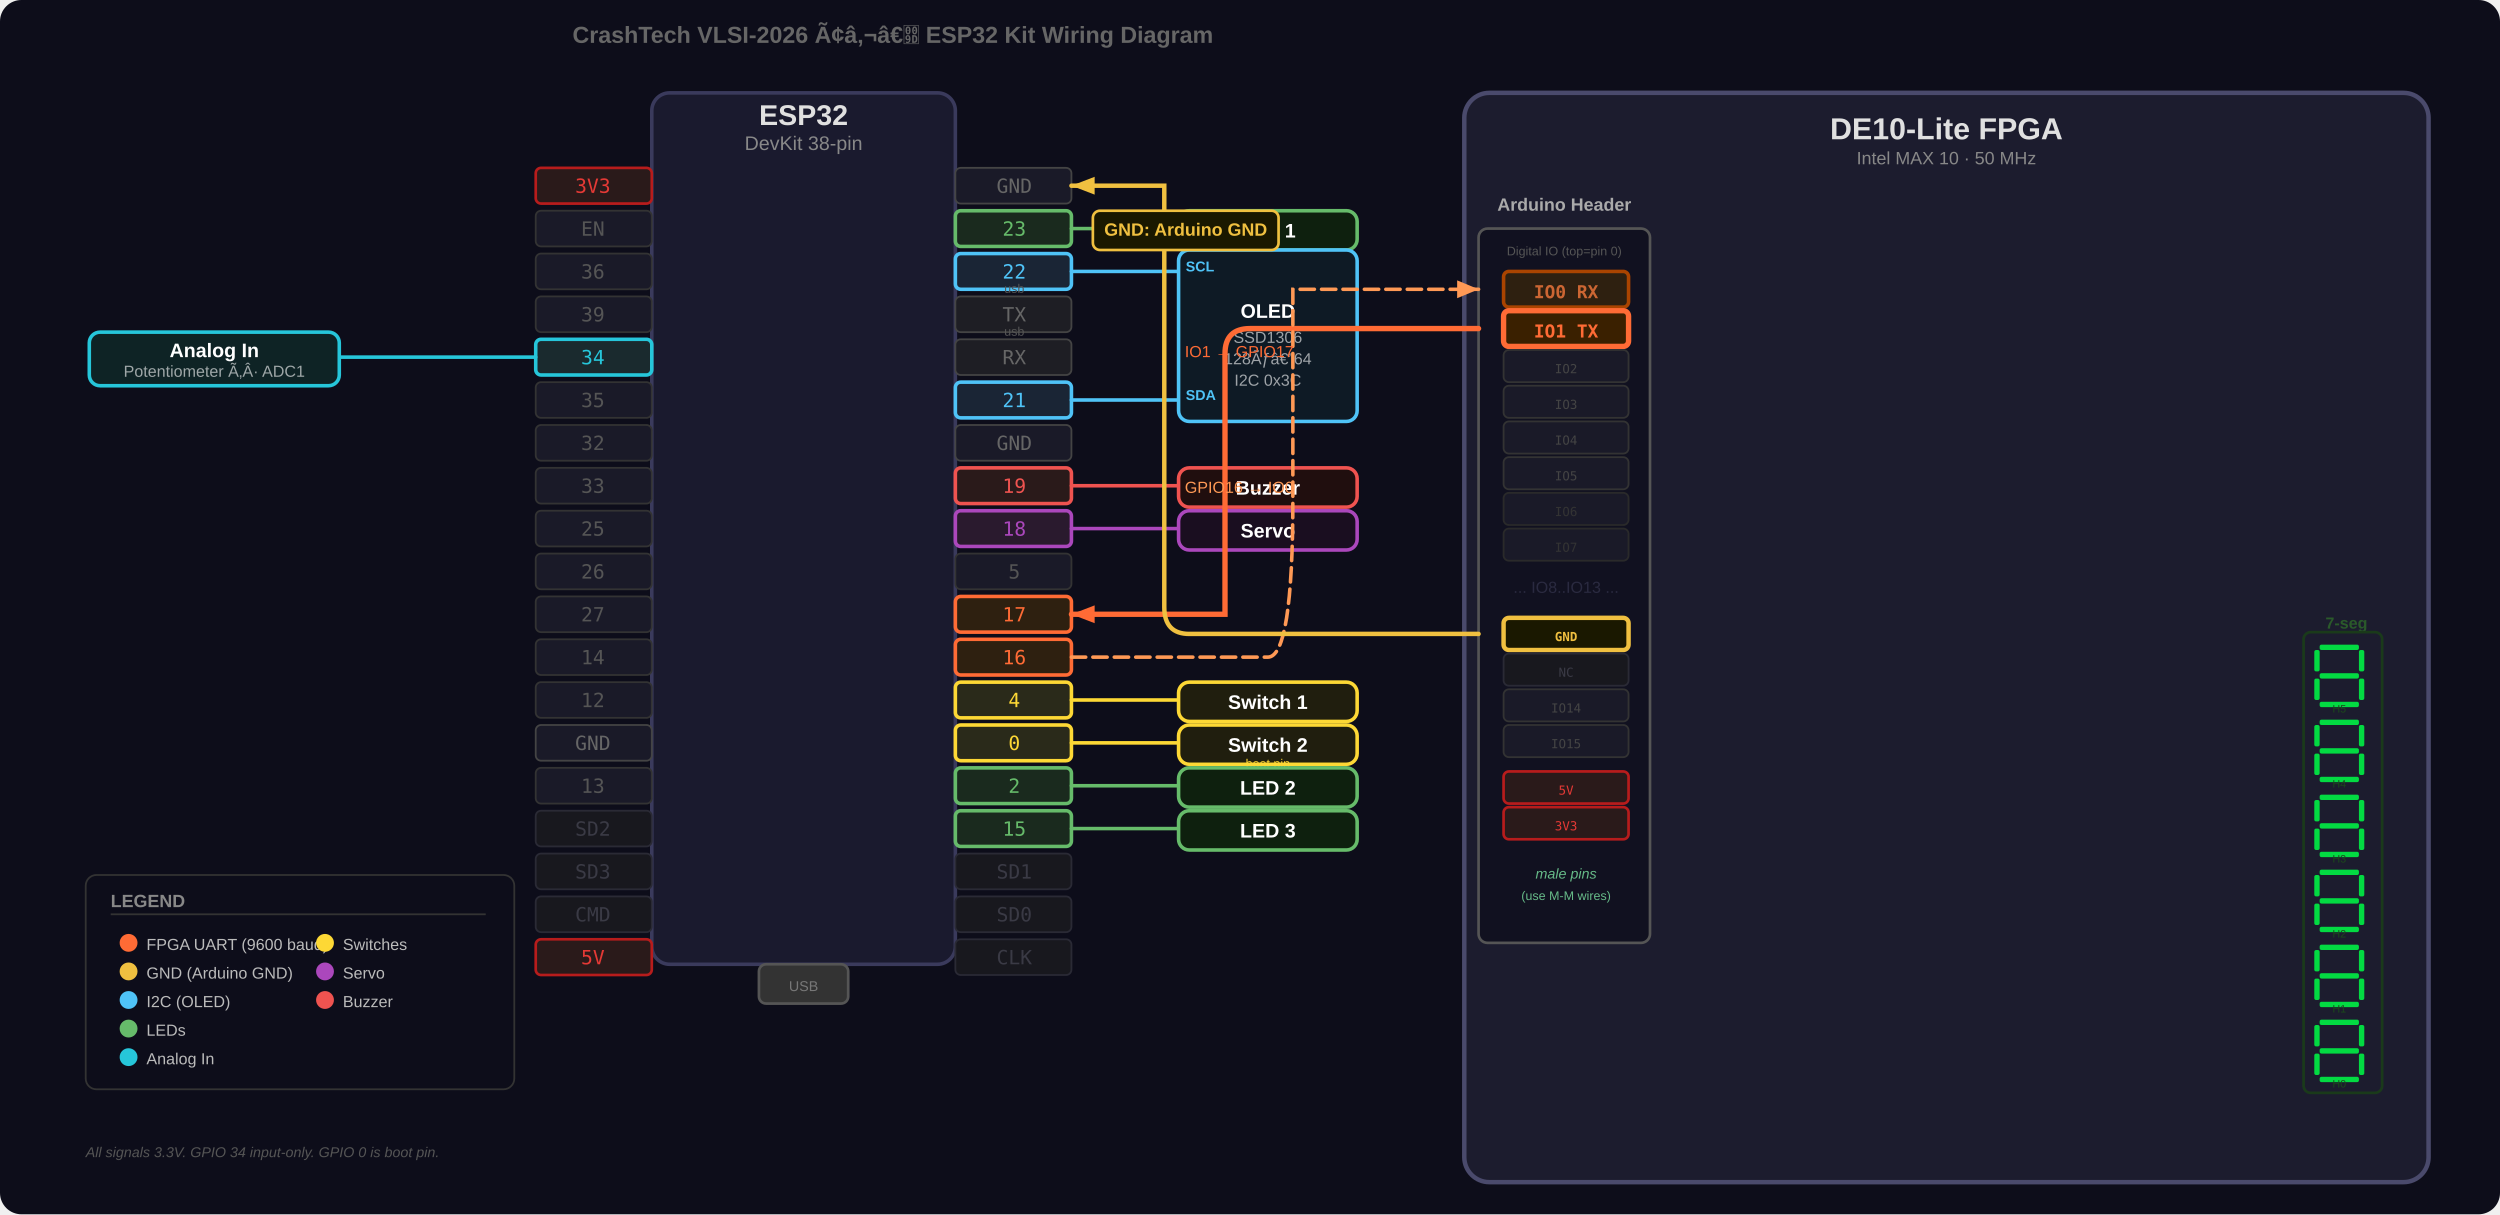
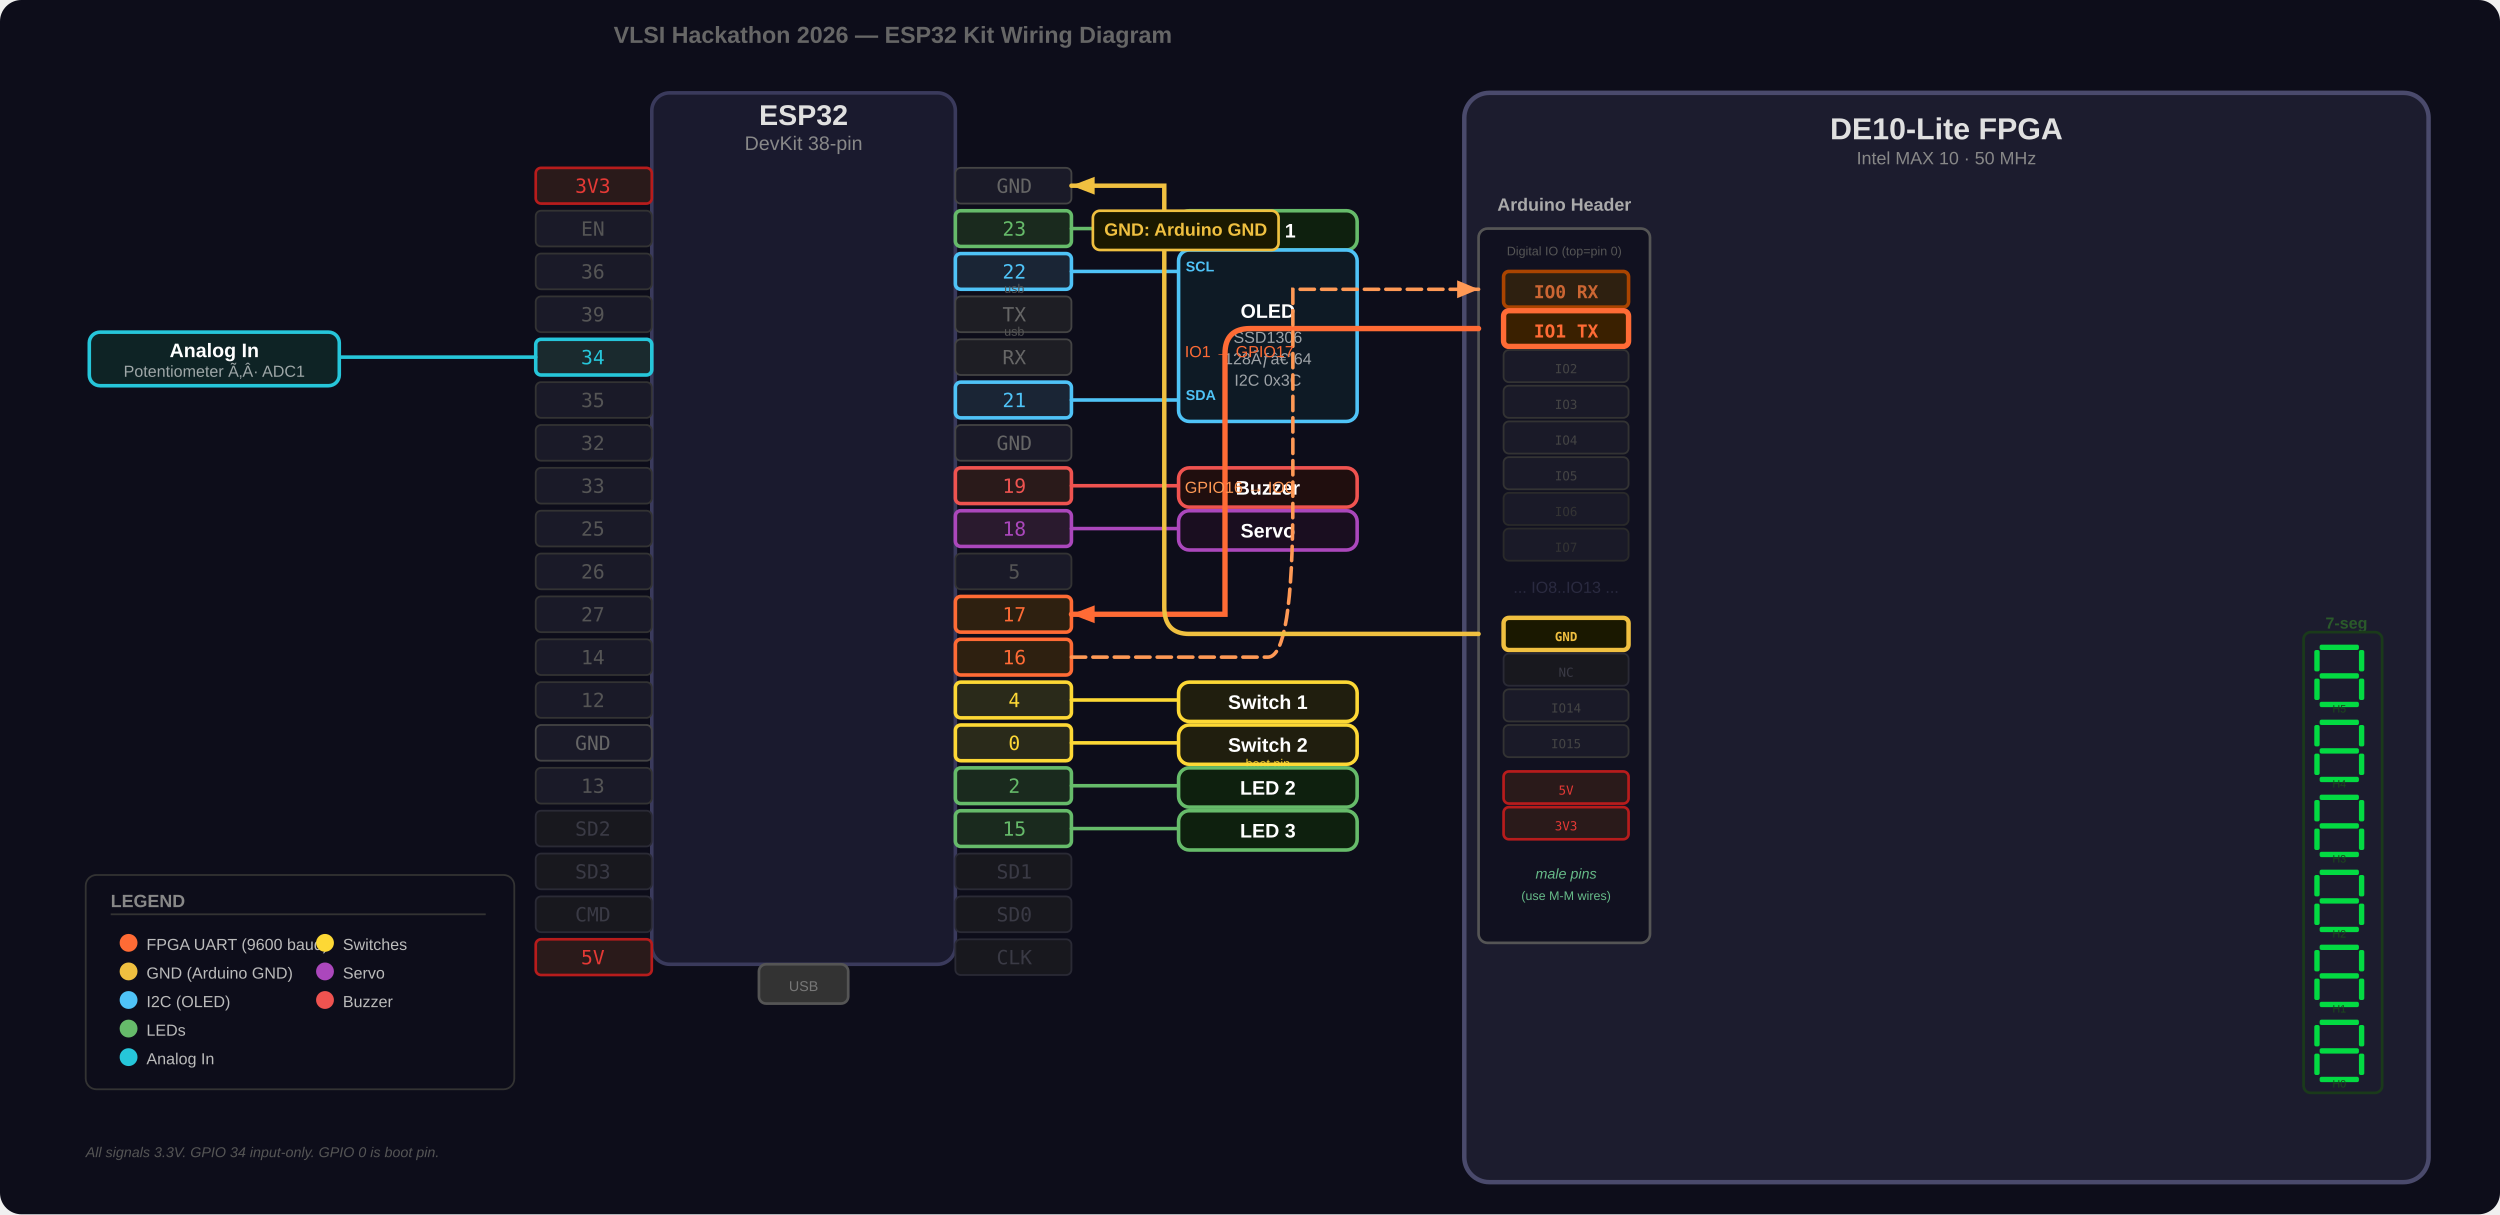
<svg xmlns="http://www.w3.org/2000/svg" viewBox="0 0 1400 680" width="1400" height="680" font-family="'Segoe UI', Arial, sans-serif">
  <defs>
    <style>
      .pu { fill: #1a1a28; stroke: #333; stroke-width: 1; rx: 3; }
      .pt { font-size: 11px; font-family: 'Fira Code','Cascadia Code', monospace; text-anchor: middle; }
      .pw { fill: none; stroke-width: 2; stroke-linecap: round; }
      .pb { rx: 6; stroke-width: 2; }
      .pl { fill: #fff; font-size: 11px; font-weight: 600; text-anchor: middle; }
      .ps { fill: rgba(255,255,255,0.6); font-size: 9px; text-anchor: middle; }
    </style>
  </defs>
  <rect width="1400" height="680" fill="#0d0d1a" rx="12" />
-   <text fill="#666" font-size="13" font-weight="600" x="500" y="24" text-anchor="middle">CrashTech VLSI-2026 Ã¢â‚¬â€ ESP32 Kit Wiring Diagram</text>
+   <text fill="#666" font-size="13" font-weight="600" x="500" y="24" text-anchor="middle">VLSI Hackathon 2026 — ESP32 Kit Wiring Diagram</text>
  <rect x="365" y="52" width="170" height="488" fill="#1a1a2e" stroke="#3a3a5c" stroke-width="2" rx="10" />
  <text fill="#e0e0e0" font-size="16" font-weight="700" text-anchor="middle" x="450" y="70">ESP32</text>
  <text fill="#888" font-size="11" text-anchor="middle" x="450" y="84">DevKit 38-pin</text>
  <rect x="425" y="540" width="50" height="22" fill="#333" stroke="#555" stroke-width="1.5" rx="4" />
  <text fill="#777" font-size="8" text-anchor="middle" x="450" y="555">USB</text>
  <rect x="300" y="94" width="65" height="20" fill="#2a1a1a" stroke="#b71c1c" stroke-width="1.5" rx="3" />
  <text class="pt" x="332" y="108" fill="#e53935">3V3</text>
  <rect class="pu" x="300" y="118" width="65" height="20" />
  <text class="pt" x="332" y="132" fill="#555">EN</text>
  <rect class="pu" x="300" y="142" width="65" height="20" />
  <text class="pt" x="332" y="156" fill="#555">36</text>
  <rect class="pu" x="300" y="166" width="65" height="20" />
  <text class="pt" x="332" y="180" fill="#555">39</text>
  <rect x="300" y="190" width="65" height="20" fill="#1a2a2e" stroke="#26c6da" stroke-width="2" rx="3" />
  <text class="pt" x="332" y="204" fill="#26c6da">34</text>
  <rect class="pu" x="300" y="214" width="65" height="20" />
  <text class="pt" x="332" y="228" fill="#555">35</text>
  <rect class="pu" x="300" y="238" width="65" height="20" />
  <text class="pt" x="332" y="252" fill="#555">32</text>
  <rect class="pu" x="300" y="262" width="65" height="20" />
  <text class="pt" x="332" y="276" fill="#555">33</text>
  <rect class="pu" x="300" y="286" width="65" height="20" />
  <text class="pt" x="332" y="300" fill="#555">25</text>
  <rect class="pu" x="300" y="310" width="65" height="20" />
  <text class="pt" x="332" y="324" fill="#555">26</text>
  <rect class="pu" x="300" y="334" width="65" height="20" />
  <text class="pt" x="332" y="348" fill="#555">27</text>
  <rect class="pu" x="300" y="358" width="65" height="20" />
  <text class="pt" x="332" y="372" fill="#555">14</text>
  <rect class="pu" x="300" y="382" width="65" height="20" />
  <text class="pt" x="332" y="396" fill="#555">12</text>
  <rect x="300" y="406" width="65" height="20" fill="#1a1a28" stroke="#444" stroke-width="1" rx="3" />
  <text class="pt" x="332" y="420" fill="#666">GND</text>
  <rect class="pu" x="300" y="430" width="65" height="20" />
  <text class="pt" x="332" y="444" fill="#555">13</text>
  <rect x="300" y="454" width="65" height="20" fill="#18181e" stroke="#2a2a35" stroke-width="1" rx="3" />
  <text class="pt" x="332" y="468" fill="#3a3a45">SD2</text>
  <rect x="300" y="478" width="65" height="20" fill="#18181e" stroke="#2a2a35" stroke-width="1" rx="3" />
  <text class="pt" x="332" y="492" fill="#3a3a45">SD3</text>
  <rect x="300" y="502" width="65" height="20" fill="#18181e" stroke="#2a2a35" stroke-width="1" rx="3" />
  <text class="pt" x="332" y="516" fill="#3a3a45">CMD</text>
  <rect x="300" y="526" width="65" height="20" fill="#2a1a1a" stroke="#b71c1c" stroke-width="1.5" rx="3" />
  <text class="pt" x="332" y="540" fill="#e53935">5V</text>
  <rect x="535" y="94" width="65" height="20" fill="#1a1a28" stroke="#444" stroke-width="1" rx="3" />
  <text class="pt" x="568" y="108" fill="#666">GND</text>
  <rect x="535" y="118" width="65" height="20" fill="#1a2a1e" stroke="#66bb6a" stroke-width="2" rx="3" />
  <text class="pt" x="568" y="132" fill="#66bb6a">23</text>
  <rect x="535" y="142" width="65" height="20" fill="#1a2535" stroke="#4fc3f7" stroke-width="2" rx="3" />
  <text class="pt" x="568" y="156" fill="#4fc3f7">22</text>
  <rect x="535" y="166" width="65" height="20" fill="#1e1e24" stroke="#444" stroke-width="1" rx="3" />
  <text class="pt" x="568" y="180" fill="#666">TX</text>
  <text font-size="7" fill="#555" x="568" y="164" text-anchor="middle">usb</text>
  <rect x="535" y="190" width="65" height="20" fill="#1e1e24" stroke="#444" stroke-width="1" rx="3" />
  <text class="pt" x="568" y="204" fill="#666">RX</text>
  <text font-size="7" fill="#555" x="568" y="188" text-anchor="middle">usb</text>
  <rect x="535" y="214" width="65" height="20" fill="#1a2535" stroke="#4fc3f7" stroke-width="2" rx="3" />
  <text class="pt" x="568" y="228" fill="#4fc3f7">21</text>
  <rect x="535" y="238" width="65" height="20" fill="#1a1a28" stroke="#444" stroke-width="1" rx="3" />
  <text class="pt" x="568" y="252" fill="#666">GND</text>
  <rect x="535" y="262" width="65" height="20" fill="#2a1a1a" stroke="#ef5350" stroke-width="2" rx="3" />
  <text class="pt" x="568" y="276" fill="#ef5350">19</text>
  <rect x="535" y="286" width="65" height="20" fill="#2a1a2e" stroke="#ab47bc" stroke-width="2" rx="3" />
  <text class="pt" x="568" y="300" fill="#ab47bc">18</text>
  <rect class="pu" x="535" y="310" width="65" height="20" />
  <text class="pt" x="568" y="324" fill="#555">5</text>
  <rect x="535" y="334" width="65" height="20" fill="#2e2010" stroke="#ff6b35" stroke-width="2" rx="3" />
  <text class="pt" x="568" y="348" fill="#ff6b35">17</text>
  <rect x="535" y="358" width="65" height="20" fill="#2e2010" stroke="#ff6b35" stroke-width="2" rx="3" />
  <text class="pt" x="568" y="372" fill="#ff6b35">16</text>
  <rect x="535" y="382" width="65" height="20" fill="#2a2a1a" stroke="#fdd835" stroke-width="2" rx="3" />
  <text class="pt" x="568" y="396" fill="#fdd835">4</text>
  <rect x="535" y="406" width="65" height="20" fill="#2a2a1a" stroke="#fdd835" stroke-width="2" rx="3" />
  <text class="pt" x="568" y="420" fill="#fdd835">0</text>
  <rect x="535" y="430" width="65" height="20" fill="#1a2a1e" stroke="#66bb6a" stroke-width="2" rx="3" />
  <text class="pt" x="568" y="444" fill="#66bb6a">2</text>
  <rect x="535" y="454" width="65" height="20" fill="#1a2a1e" stroke="#66bb6a" stroke-width="2" rx="3" />
  <text class="pt" x="568" y="468" fill="#66bb6a">15</text>
  <rect x="535" y="478" width="65" height="20" fill="#18181e" stroke="#2a2a35" stroke-width="1" rx="3" />
  <text class="pt" x="568" y="492" fill="#3a3a45">SD1</text>
  <rect x="535" y="502" width="65" height="20" fill="#18181e" stroke="#2a2a35" stroke-width="1" rx="3" />
  <text class="pt" x="568" y="516" fill="#3a3a45">SD0</text>
  <rect x="535" y="526" width="65" height="20" fill="#18181e" stroke="#2a2a35" stroke-width="1" rx="3" />
  <text class="pt" x="568" y="540" fill="#3a3a45">CLK</text>
  <line class="pw" x1="300" y1="200" x2="190" y2="200" stroke="#26c6da" />
  <rect class="pb" x="50" y="186" width="140" height="30" fill="#0e2325" stroke="#26c6da" />
  <text class="pl" x="120" y="200" fill="#26c6da">Analog In</text>
  <text class="ps" x="120" y="211">Potentiometer Ã‚Â· ADC1</text>
  <line class="pw" x1="600" y1="128" x2="660" y2="128" stroke="#66bb6a" />
  <rect class="pb" x="660" y="118" width="100" height="22" fill="#0e200e" stroke="#66bb6a" />
  <text class="pl" x="710" y="133" fill="#66bb6a">LED 1</text>
  <line class="pw" x1="600" y1="152" x2="660" y2="152" stroke="#4fc3f7" />
  <line class="pw" x1="600" y1="224" x2="660" y2="224" stroke="#4fc3f7" />
  <rect class="pb" x="660" y="140" width="100" height="96" fill="#0e1a25" stroke="#4fc3f7" />
  <text fill="#4fc3f7" font-size="8" font-weight="600" x="664" y="152">SCL</text>
  <text fill="#4fc3f7" font-size="8" font-weight="600" x="664" y="224">SDA</text>
  <text class="pl" x="710" y="178">OLED</text>
  <text class="ps" x="710" y="192">SSD1306</text>
  <text class="ps" x="710" y="204">128Ãƒâ€”64</text>
  <text class="ps" x="710" y="216">I2C 0x3C</text>
  <line class="pw" x1="600" y1="272" x2="660" y2="272" stroke="#ef5350" />
  <rect class="pb" x="660" y="262" width="100" height="22" fill="#200e0e" stroke="#ef5350" />
  <text class="pl" x="710" y="277" fill="#ef5350">Buzzer</text>
  <line class="pw" x1="600" y1="296" x2="660" y2="296" stroke="#ab47bc" />
  <rect class="pb" x="660" y="286" width="100" height="22" fill="#1a0e20" stroke="#ab47bc" />
  <text class="pl" x="710" y="301" fill="#ab47bc">Servo</text>
  <line class="pw" x1="600" y1="392" x2="660" y2="392" stroke="#fdd835" />
  <rect class="pb" x="660" y="382" width="100" height="22" fill="#201e0e" stroke="#fdd835" />
  <text class="pl" x="710" y="397" fill="#fdd835">Switch 1</text>
  <line class="pw" x1="600" y1="416" x2="660" y2="416" stroke="#fdd835" />
  <rect class="pb" x="660" y="406" width="100" height="22" fill="#201e0e" stroke="#fdd835" />
  <text class="pl" x="710" y="421" fill="#fdd835">Switch 2</text>
  <text fill="#fdd835" font-size="7" text-anchor="middle" x="710" y="430">boot pin</text>
  <line class="pw" x1="600" y1="440" x2="660" y2="440" stroke="#66bb6a" />
  <rect class="pb" x="660" y="430" width="100" height="22" fill="#0e200e" stroke="#66bb6a" />
  <text class="pl" x="710" y="445" fill="#66bb6a">LED 2</text>
  <line class="pw" x1="600" y1="464" x2="660" y2="464" stroke="#66bb6a" />
  <rect class="pb" x="660" y="454" width="100" height="22" fill="#0e200e" stroke="#66bb6a" />
  <text class="pl" x="710" y="469" fill="#66bb6a">LED 3</text>
  <rect x="820" y="52" width="540" height="610" fill="#1c1c2e" stroke="#4a4a6c" stroke-width="2.5" rx="14" />
  <text fill="#e0e0e0" font-size="17" font-weight="700" text-anchor="middle" x="1090" y="78">DE10-Lite FPGA</text>
  <text fill="#888" font-size="10" text-anchor="middle" x="1090" y="92">Intel MAX 10 · 50 MHz</text>
  <rect x="828" y="128" width="96" height="400" fill="#111120" stroke="#555" stroke-width="1.5" rx="5" />
  <text fill="#aaa" font-size="10" font-weight="700" text-anchor="middle" x="876" y="118">Arduino Header</text>
  <text fill="#555" font-size="7" text-anchor="middle" x="876" y="143">Digital IO (top=pin 0)</text>
  <rect x="842" y="152" width="70" height="20" fill="#2e2010" stroke="#aa4400" stroke-width="2" rx="3" />
  <text font-size="10" font-family="monospace" text-anchor="middle" font-weight="bold" x="877" y="167" fill="#cc6633">IO0  RX</text>
  <rect x="842" y="174" width="70" height="20" fill="#3a2000" stroke="#ff6b35" stroke-width="3" rx="3" />
  <text font-size="10" font-family="monospace" text-anchor="middle" font-weight="bold" x="877" y="189" fill="#ff6b35">IO1  TX</text>
  <rect x="842" y="196" width="70" height="18" fill="#1a1a28" stroke="#333" rx="3" />
  <text font-size="7" font-family="monospace" text-anchor="middle" x="877" y="209" fill="#444">IO2</text>
  <rect x="842" y="216" width="70" height="18" fill="#1a1a28" stroke="#333" rx="3" />
  <text font-size="7" font-family="monospace" text-anchor="middle" x="877" y="229" fill="#444">IO3</text>
  <rect x="842" y="236" width="70" height="18" fill="#1a1a28" stroke="#333" rx="3" />
  <text font-size="7" font-family="monospace" text-anchor="middle" x="877" y="249" fill="#444">IO4</text>
  <rect x="842" y="256" width="70" height="18" fill="#1a1a28" stroke="#333" rx="3" />
  <text font-size="7" font-family="monospace" text-anchor="middle" x="877" y="269" fill="#444">IO5</text>
  <rect x="842" y="276" width="70" height="18" fill="#1a1a28" stroke="#2a2a2a" rx="3" />
  <text font-size="7" font-family="monospace" text-anchor="middle" x="877" y="289" fill="#333">IO6</text>
  <rect x="842" y="296" width="70" height="18" fill="#1a1a28" stroke="#2a2a2a" rx="3" />
  <text font-size="7" font-family="monospace" text-anchor="middle" x="877" y="309" fill="#333">IO7</text>
  <text font-size="9" text-anchor="middle" x="877" y="332" fill="#2a2a40">... IO8..IO13 ...</text>
  <rect x="842" y="346" width="70" height="18" fill="#1a1800" stroke="#f0c040" stroke-width="2.5" rx="3" />
  <text font-size="7" font-family="monospace" text-anchor="middle" font-weight="bold" x="877" y="359" fill="#f0c040">GND</text>
  <rect x="842" y="366" width="70" height="18" fill="#18181e" stroke="#2a2a35" stroke-width="1" rx="3" />
  <text font-size="7" font-family="monospace" text-anchor="middle" x="877" y="379" fill="#3a3a45">NC</text>
  <rect x="842" y="386" width="70" height="18" fill="#1a1a28" stroke="#333" rx="3" />
  <text font-size="7" font-family="monospace" text-anchor="middle" x="877" y="399" fill="#444">IO14</text>
  <rect x="842" y="406" width="70" height="18" fill="#1a1a28" stroke="#333" rx="3" />
  <text font-size="7" font-family="monospace" text-anchor="middle" x="877" y="419" fill="#444">IO15</text>
  <rect x="842" y="432" width="70" height="18" fill="#2a1a1a" stroke="#b71c1c" stroke-width="1.5" rx="3" />
  <text font-size="7" font-family="monospace" text-anchor="middle" x="877" y="445" fill="#e53935">5V</text>
  <rect x="842" y="452" width="70" height="18" fill="#2a1a1a" stroke="#b71c1c" stroke-width="1.5" rx="3" />
  <text font-size="7" font-family="monospace" text-anchor="middle" x="877" y="465" fill="#e53935">3V3</text>
  <text font-size="8" text-anchor="middle" x="877" y="492" fill="#6b8" font-style="italic">male pins</text>
  <text font-size="7" text-anchor="middle" x="877" y="504" fill="#6b8">(use M-M wires)</text>
  <text fill="#2a5a2a" font-size="9" font-weight="600" text-anchor="middle" x="1314" y="352">7-seg</text>
  <g fill="#00ee44" stroke="none" opacity="0.9">
    <rect x="1299" y="361" width="22" height="3" rx="1" />
    <rect x="1299" y="377" width="22" height="3" rx="1" />
    <rect x="1299" y="393" width="22" height="3" rx="1" />
    <rect x="1296" y="364" width="3" height="12" rx="1" />
    <rect x="1296" y="380" width="3" height="12" rx="1" />
    <rect x="1321" y="364" width="3" height="12" rx="1" />
    <rect x="1321" y="380" width="3" height="12" rx="1" />
    <rect x="1299" y="403" width="22" height="3" rx="1" />
    <rect x="1299" y="419" width="22" height="3" rx="1" />
    <rect x="1299" y="435" width="22" height="3" rx="1" />
    <rect x="1296" y="406" width="3" height="12" rx="1" />
    <rect x="1296" y="422" width="3" height="12" rx="1" />
    <rect x="1321" y="406" width="3" height="12" rx="1" />
    <rect x="1321" y="422" width="3" height="12" rx="1" />
    <rect x="1299" y="445" width="22" height="3" rx="1" />
    <rect x="1299" y="461" width="22" height="3" rx="1" />
    <rect x="1299" y="477" width="22" height="3" rx="1" />
    <rect x="1296" y="448" width="3" height="12" rx="1" />
    <rect x="1296" y="464" width="3" height="12" rx="1" />
    <rect x="1321" y="448" width="3" height="12" rx="1" />
    <rect x="1321" y="464" width="3" height="12" rx="1" />
    <rect x="1299" y="487" width="22" height="3" rx="1" />
    <rect x="1299" y="503" width="22" height="3" rx="1" />
    <rect x="1299" y="519" width="22" height="3" rx="1" />
    <rect x="1296" y="490" width="3" height="12" rx="1" />
    <rect x="1296" y="506" width="3" height="12" rx="1" />
    <rect x="1321" y="490" width="3" height="12" rx="1" />
    <rect x="1321" y="506" width="3" height="12" rx="1" />
    <rect x="1299" y="529" width="22" height="3" rx="1" />
    <rect x="1299" y="545" width="22" height="3" rx="1" />
    <rect x="1299" y="561" width="22" height="3" rx="1" />
    <rect x="1296" y="532" width="3" height="12" rx="1" />
    <rect x="1296" y="548" width="3" height="12" rx="1" />
    <rect x="1321" y="532" width="3" height="12" rx="1" />
    <rect x="1321" y="548" width="3" height="12" rx="1" />
    <rect x="1299" y="571" width="22" height="3" rx="1" />
    <rect x="1299" y="587" width="22" height="3" rx="1" />
    <rect x="1299" y="603" width="22" height="3" rx="1" />
    <rect x="1296" y="574" width="3" height="12" rx="1" />
    <rect x="1296" y="590" width="3" height="12" rx="1" />
    <rect x="1321" y="574" width="3" height="12" rx="1" />
    <rect x="1321" y="590" width="3" height="12" rx="1" />
  </g>
  <text fill="#1a4a1a" font-size="6" text-anchor="middle" x="1310" y="399">H5</text>
  <text fill="#1a4a1a" font-size="6" text-anchor="middle" x="1310" y="441">H4</text>
  <text fill="#1a4a1a" font-size="6" text-anchor="middle" x="1310" y="483">H3</text>
  <text fill="#1a4a1a" font-size="6" text-anchor="middle" x="1310" y="525">H2</text>
  <text fill="#1a4a1a" font-size="6" text-anchor="middle" x="1310" y="567">H1</text>
  <text fill="#1a4a1a" font-size="6" text-anchor="middle" x="1310" y="609">H0</text>
  <rect x="1290" y="354" width="44" height="258" fill="none" stroke="#1a3a1a" stroke-width="1.5" rx="4" />
  <path fill="none" stroke-linecap="round" d="M 828,184 L 700,184 Q 686,184 686,198 L 686,344 L 600,344" stroke="#ff6b35" stroke-width="3" />
  <polygon fill="#ff6b35" points="600,344 613,339 613,349" />
  <path fill="none" stroke-linecap="round" d="M 600,368 L 710,368 Q 724,368 724,280 L 724,162 L 828,162" stroke="#ff9955" stroke-width="2" stroke-dasharray="8,4" />
  <polygon fill="#ff9955" points="828,162 816,157 816,167" />
  <text fill="#ff6b35" font-size="9" text-anchor="middle" x="694" y="200">IO1 → GPIO17</text>
  <text fill="#ff9955" font-size="9" text-anchor="middle" x="694" y="276">GPIO16 → IO0</text>
  <path fill="none" stroke-linecap="round" d="M 828,355 L 666,355 Q 652,355 652,340 L 652,104 L 600,104" stroke="#f0c040" stroke-width="2.5" />
  <polygon fill="#f0c040" points="600,104 613,99 613,109" />
  <rect x="612" y="118" width="104" height="22" fill="#1a1800" stroke="#f0c040" stroke-width="1.5" rx="4" />
  <text fill="#f0c040" font-size="10" font-weight="bold" text-anchor="middle" x="664" y="132">GND: Arduino GND</text>
  <rect x="48" y="490" width="240" height="120" fill="#0d0d1a" stroke="#333" stroke-width="1" rx="6" />
  <text fill="#888" font-size="10" font-weight="600" x="62" y="508">LEGEND</text>
  <line x1="62" y1="512" x2="272" y2="512" stroke="#333" stroke-width="1" />
  <circle cx="72" cy="528" r="5" fill="#ff6b35" />
  <text fill="#bbb" font-size="9" x="82" y="532">FPGA UART (9600 baud)</text>
  <circle cx="72" cy="544" r="5" fill="#f0c040" />
  <text fill="#bbb" font-size="9" x="82" y="548">GND (Arduino GND)</text>
  <circle cx="72" cy="560" r="5" fill="#4fc3f7" />
  <text fill="#bbb" font-size="9" x="82" y="564">I2C (OLED)</text>
  <circle cx="72" cy="576" r="5" fill="#66bb6a" />
  <text fill="#bbb" font-size="9" x="82" y="580">LEDs</text>
  <circle cx="72" cy="592" r="5" fill="#26c6da" />
  <text fill="#bbb" font-size="9" x="82" y="596">Analog In</text>
  <circle cx="182" cy="528" r="5" fill="#fdd835" />
  <text fill="#bbb" font-size="9" x="192" y="532">Switches</text>
  <circle cx="182" cy="544" r="5" fill="#ab47bc" />
  <text fill="#bbb" font-size="9" x="192" y="548">Servo</text>
  <circle cx="182" cy="560" r="5" fill="#ef5350" />
  <text fill="#bbb" font-size="9" x="192" y="564">Buzzer</text>
  <text fill="#555" font-size="8" font-style="italic" x="48" y="648">All signals 3.3V. GPIO 34 input-only. GPIO 0 is boot pin.</text>
</svg>
